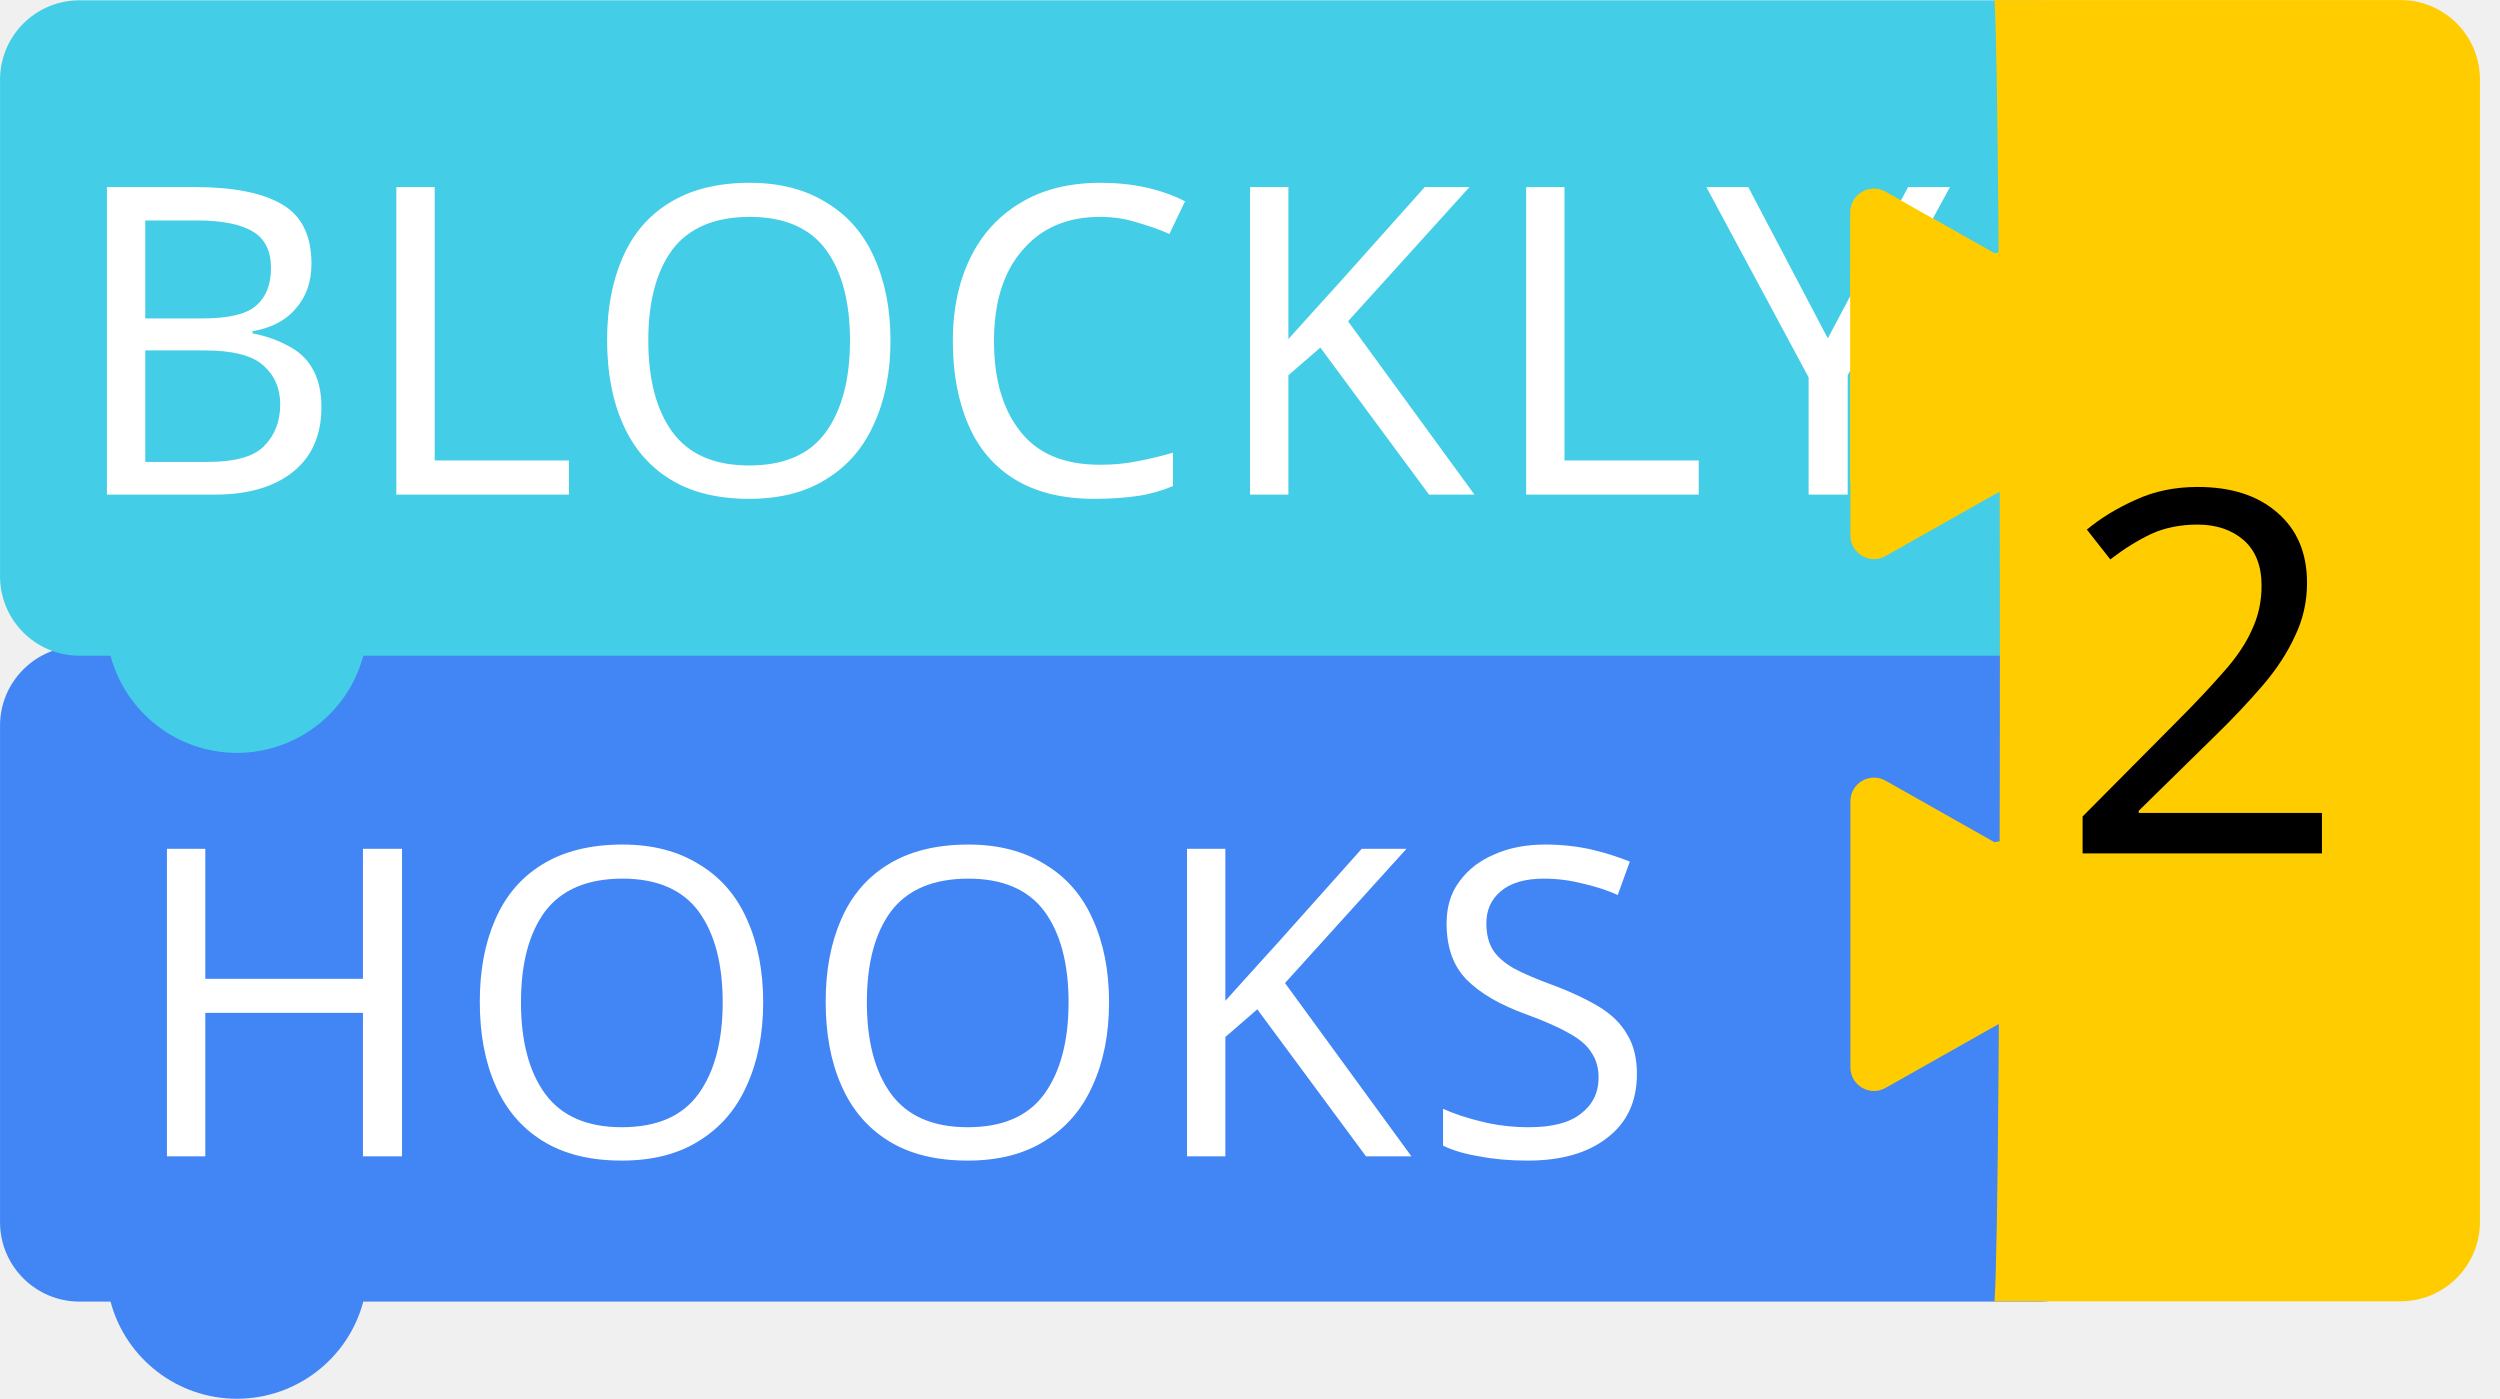
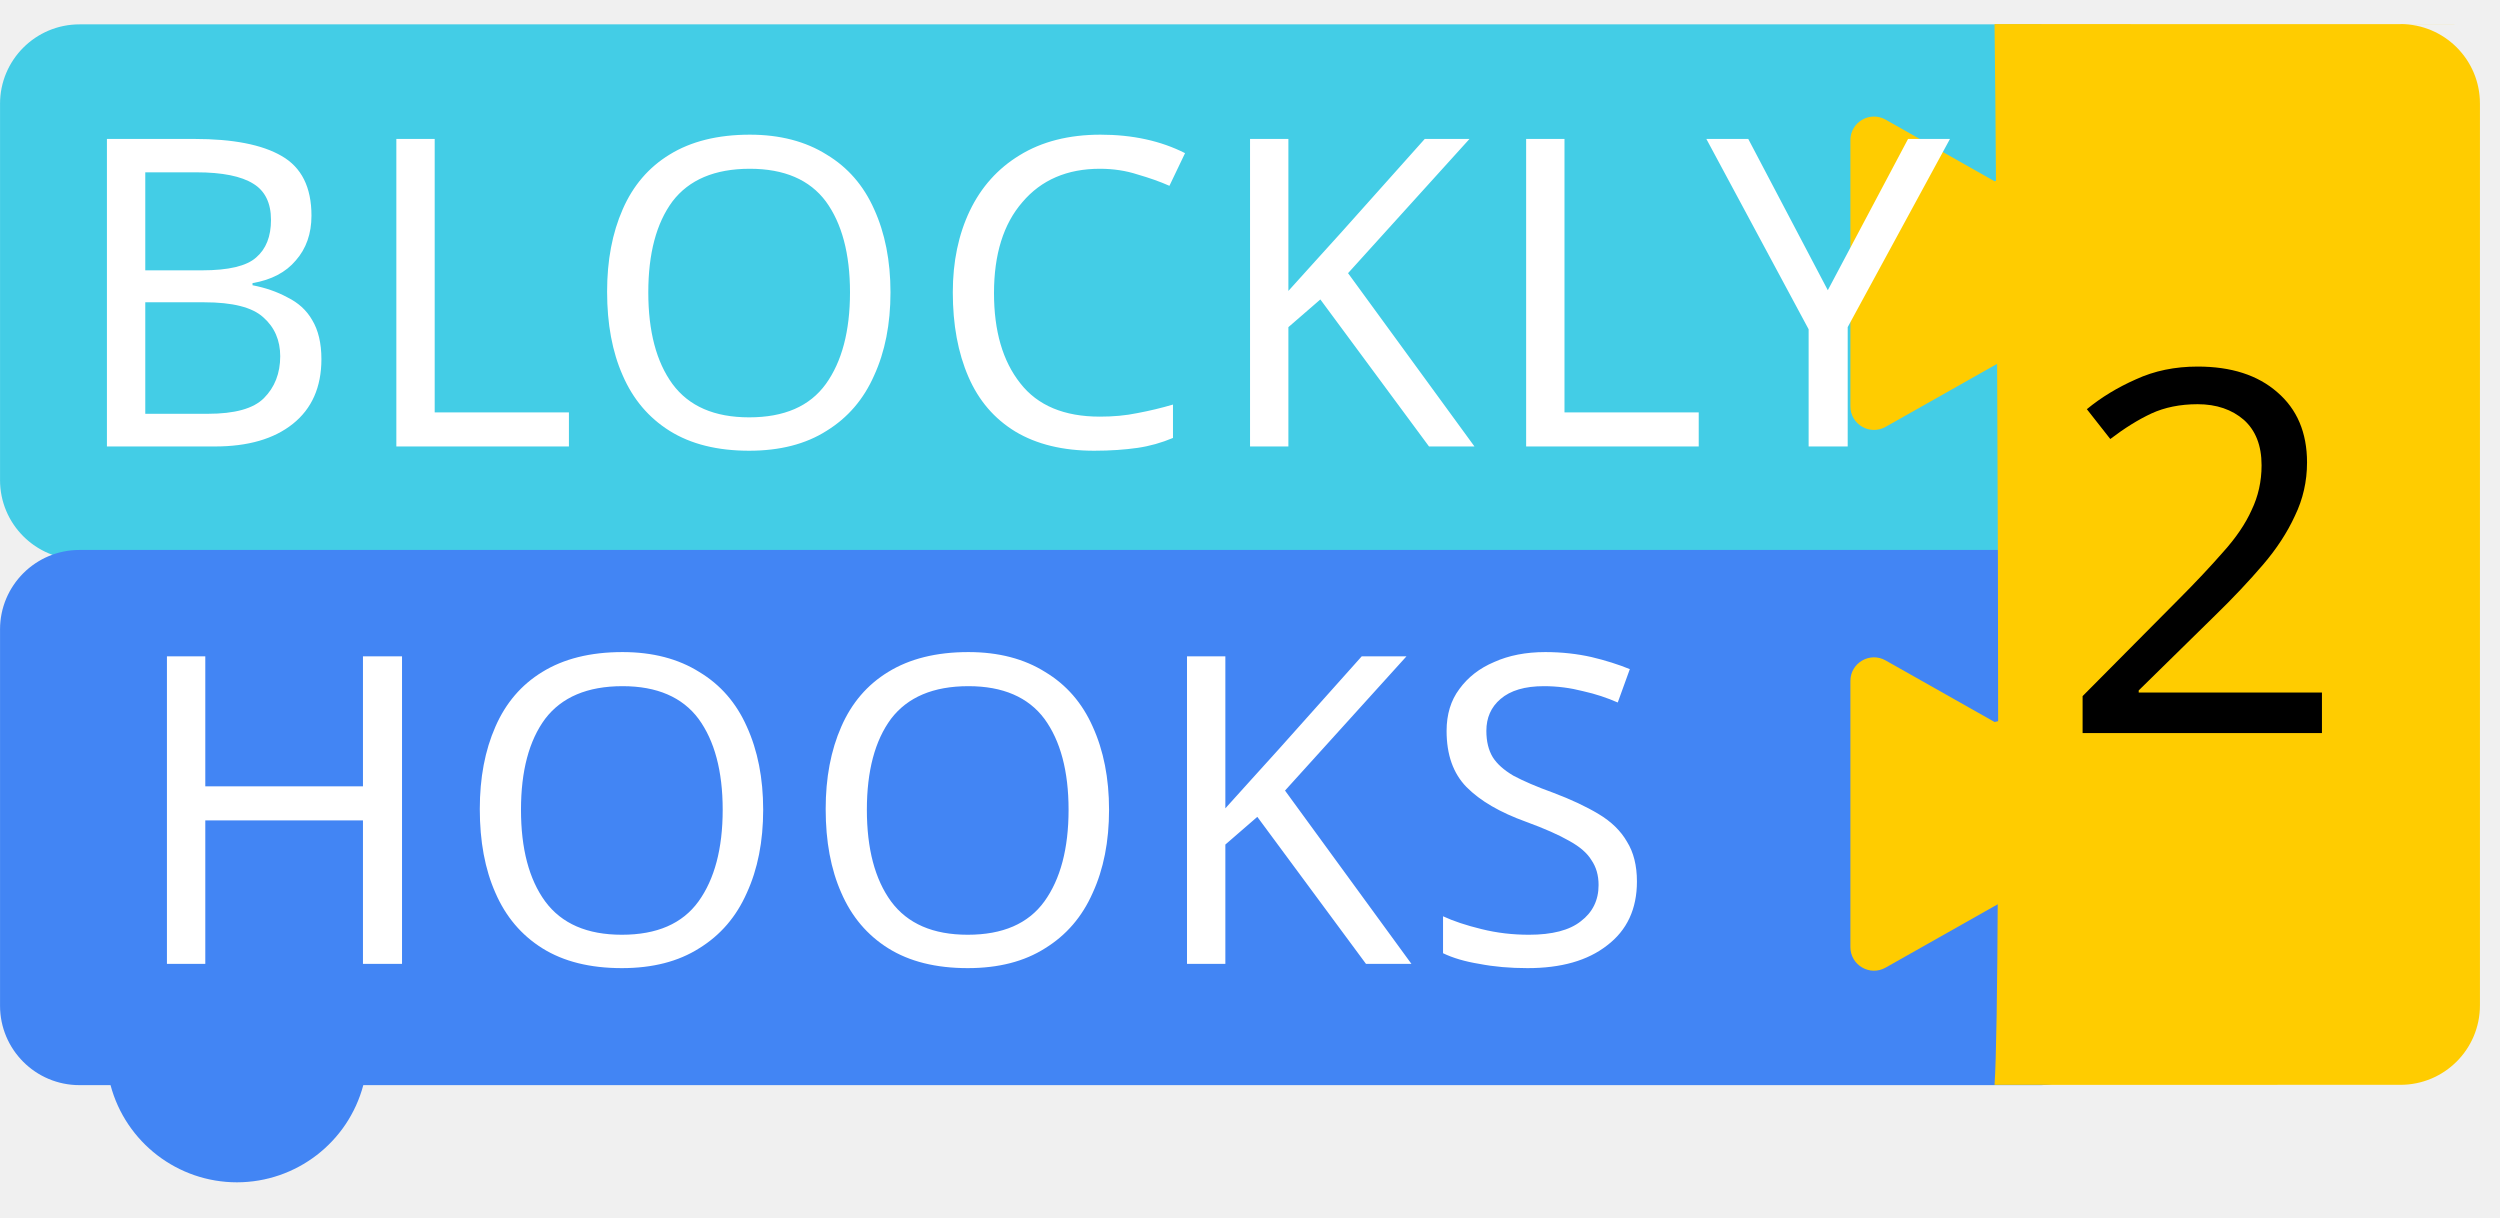
- <svg xmlns="http://www.w3.org/2000/svg" width="55mm" height="30.774mm" viewBox="0 0 55 30.774" version="1.1" id="svg18279">
+ <svg xmlns="http://www.w3.org/2000/svg" width="55mm" height="26.774mm" viewBox="0 0 55 26.774" version="1.1" id="svg18279">
  <defs id="defs18276" />
  <g id="layer1" transform="translate(-31.66328,-10.83397)">
-     <path id="path906-0" d="m 33.414,25.05 c -0.967,-7.85e-4 -1.751,0.783 -1.75,1.75 v 10.919 c -9.43e-4,0.967 0.783,1.751 1.75,1.75 h 0.681 c 0.336,1.26 1.477,2.138 2.782,2.138 1.304,-0.002 2.444,-0.879 2.779,-2.138 h 0.698 36.214 c 0.637,0 1.153,-0.516 1.153,-1.153 V 26.203 l -1.153,-1.153 z" style="fill:#4285f4;fill-opacity:1;stroke-width:0.144" />
-     <path id="path906" d="m 33.414,10.841 c -0.967,-7.94e-4 -1.751,0.783 -1.75,1.75 v 10.919 c -9.43e-4,0.967 0.783,1.751 1.75,1.75 h 0.681 c 0.336,1.26 1.477,2.138 2.782,2.138 1.304,-0.002 2.444,-0.879 2.779,-2.138 h 0.698 36.214 c 0.637,0 1.153,-0.516 1.153,-1.153 V 11.995 l -1.153,-1.153 z" style="fill:#43cde6;fill-opacity:1;stroke-width:0.144" />
-     <path id="path906-9" d="m 84.472,39.463 c 0.967,7.38e-4 1.751,-0.783 1.75,-1.75 v -25.128 c 0.002,-0.967 -0.783,-1.751 -1.75,-1.75 14.703,0.002 4.402,0 -8.929,0 0.157,2.662 0.157,26.389 0,28.629 z" style="fill:#ffcc00;stroke-width:0.144" />
-     <text xml:space="preserve" style="font-size:9.472px;line-height:1.25;font-family:sans-serif;letter-spacing:0.209px;word-spacing:0px;stroke-width:0.144" x="34.413" y="36.275" id="text1918-9">
-       <tspan id="tspan1916-4" x="34.413" y="36.275" style="font-style:normal;font-variant:normal;font-weight:normal;font-stretch:normal;font-size:9.472px;font-family:'DIN Alternate';-inkscape-font-specification:'DIN Alternate';fill:#ffffff;stroke-width:0.144">HOOKS</tspan>
+     <path id="path906" d="m 33.414,11.37 c -0.967,-7.94e-4 -1.751,0.783 -1.75,1.75 v 8.274 c -9.43e-4,0.967 0.783,1.751 1.75,1.75 h 0.681 c 0.336,1.26 1.477,2.138 2.782,2.138 1.304,-0.002 2.444,-0.879 2.779,-2.138 h 0.698 36.214 c 0.637,0 1.153,-0.516 1.153,-1.153 v -9.468 l -1.153,-1.153 z" style="fill:#43cde6;fill-opacity:1;stroke-width:0.144" />
+     <path id="path906-0" d="m 33.414,22.933 c -0.967,-7.85e-4 -1.751,0.783 -1.75,1.75 v 8.274 c -9.43e-4,0.967 0.783,1.751 1.75,1.75 h 0.681 c 0.336,1.26 1.477,2.138 2.782,2.138 1.304,-0.002 2.444,-0.879 2.779,-2.138 h 0.698 36.214 c 0.637,0 1.153,-0.516 1.153,-1.153 v -9.468 l -1.153,-1.153 z" style="fill:#4285f4;fill-opacity:1;stroke-width:0.144" />
+     <path id="path906-9" d="m 84.472,34.7 c 0.967,7.38e-4 1.751,-0.783 1.75,-1.75 V 13.114 c 0.002,-0.967 -0.783,-1.751 -1.75,-1.75 14.703,0.002 4.402,0 -8.929,0 0.041,2.646 0.157,21.097 0,23.337 z" style="fill:#ffcc00;stroke-width:0.144" />
+     <text xml:space="preserve" style="font-size:9.472px;line-height:1.25;font-family:sans-serif;letter-spacing:0.209px;word-spacing:0px;stroke-width:0.144" x="34.413" y="32.041" id="text1918-9">
+       <tspan id="tspan1916-4" x="34.413" y="32.041" style="font-style:normal;font-variant:normal;font-weight:normal;font-stretch:normal;font-size:9.472px;font-family:'DIN Alternate';-inkscape-font-specification:'DIN Alternate';fill:#ffffff;stroke-width:0.144">HOOKS</tspan>
    </text>
-     <path id="path908" d="M 75.544,16.409 73.146,15.054 c -0.346,-0.195 -0.773,0.054 -0.774,0.451 v 5.857 c 7.32e-4,0.397 0.428,0.646 0.774,0.451 l 2.398,-1.355 c 2.956,-1.554 1.514,-4.438 0,-4.049 z" style="fill:#ffcc00;fill-opacity:1;stroke-width:0.144" />
-     <text xml:space="preserve" style="font-size:9.472px;line-height:1.25;font-family:sans-serif;letter-spacing:0.209px;word-spacing:0px;stroke-width:0.144" x="33.094" y="21.715" id="text1918">
-       <tspan id="tspan1916" x="33.094" y="21.715" style="font-style:normal;font-variant:normal;font-weight:normal;font-stretch:normal;font-size:9.472px;font-family:'DIN Alternate';-inkscape-font-specification:'DIN Alternate';fill:#ffffff;stroke-width:0.144">BLOCKLY</tspan>
+     <path id="path908" d="M 75.544,14.822 73.146,13.466 c -0.346,-0.195 -0.773,0.054 -0.774,0.451 v 5.857 c 7.32e-4,0.397 0.428,0.646 0.774,0.451 l 2.398,-1.355 c 2.956,-1.554 1.514,-4.438 0,-4.049 z" style="fill:#ffcc00;fill-opacity:1;stroke-width:0.144" />
+     <text xml:space="preserve" style="font-size:9.472px;line-height:1.25;font-family:sans-serif;letter-spacing:0.209px;word-spacing:0px;stroke-width:0.144" x="33.094" y="20.657" id="text1918">
+       <tspan id="tspan1916" x="33.094" y="20.657" style="font-style:normal;font-variant:normal;font-weight:normal;font-stretch:normal;font-size:9.472px;font-family:'DIN Alternate';-inkscape-font-specification:'DIN Alternate';fill:#ffffff;stroke-width:0.144">BLOCKLY</tspan>
    </text>
-     <path id="path908-8" d="M 75.544,16.409 73.146,15.054 c -0.346,-0.195 -0.773,0.054 -0.774,0.451 v 5.857 c 7.32e-4,0.397 0.428,0.646 0.774,0.451 l 2.398,-1.355 c 2.956,-1.554 1.514,-4.438 0,-4.049 z" style="fill:#ffcc00;fill-opacity:1;stroke-width:0.144" />
-     <path id="path908-5" d="M 75.544,17.663 73.146,16.308 c -0.346,-0.195 -0.773,0.054 -0.774,0.451 v 5.857 c 7.32e-4,0.397 0.428,0.646 0.774,0.451 l 2.398,-1.355 c 2.956,-1.554 1.514,-4.438 0,-4.049 z" style="fill:#ffcc00;fill-opacity:1;stroke-width:0.144" />
-     <path id="path908-5-3" d="M 75.544,29.364 73.146,28.009 c -0.346,-0.195 -0.773,0.054 -0.774,0.451 v 5.857 c 7.32e-4,0.397 0.428,0.646 0.774,0.451 l 2.398,-1.355 c 2.956,-1.554 1.514,-4.438 0,-4.049 z" style="fill:#ffcc00;fill-opacity:1;stroke-width:0.144" />
-     <text xml:space="preserve" style="font-size:11.144px;line-height:1.25;font-family:sans-serif;word-spacing:0px;stroke-width:0.209" x="76.95" y="29.606" id="text2486">
-       <tspan id="tspan2484" style="font-style:normal;font-variant:normal;font-weight:normal;font-stretch:normal;font-size:11.144px;font-family:Krungthep;-inkscape-font-specification:Krungthep;stroke-width:0.209" x="76.95" y="29.606">2</tspan>
+     <path id="path908-5-3" d="M 75.544,26.718 73.146,25.363 c -0.346,-0.195 -0.773,0.054 -0.774,0.451 v 5.857 c 7.32e-4,0.397 0.428,0.646 0.774,0.451 l 2.398,-1.355 c 2.956,-1.554 1.514,-4.438 0,-4.049 z" style="fill:#ffcc00;fill-opacity:1;stroke-width:0.144" />
+     <text xml:space="preserve" style="font-size:11.144px;line-height:1.25;font-family:sans-serif;word-spacing:0px;stroke-width:0.209" x="76.95" y="26.96" id="text2486">
+       <tspan id="tspan2484" style="font-style:normal;font-variant:normal;font-weight:normal;font-stretch:normal;font-size:11.144px;font-family:Krungthep;-inkscape-font-specification:Krungthep;stroke-width:0.209" x="76.95" y="26.96">2</tspan>
    </text>
  </g>
</svg>
